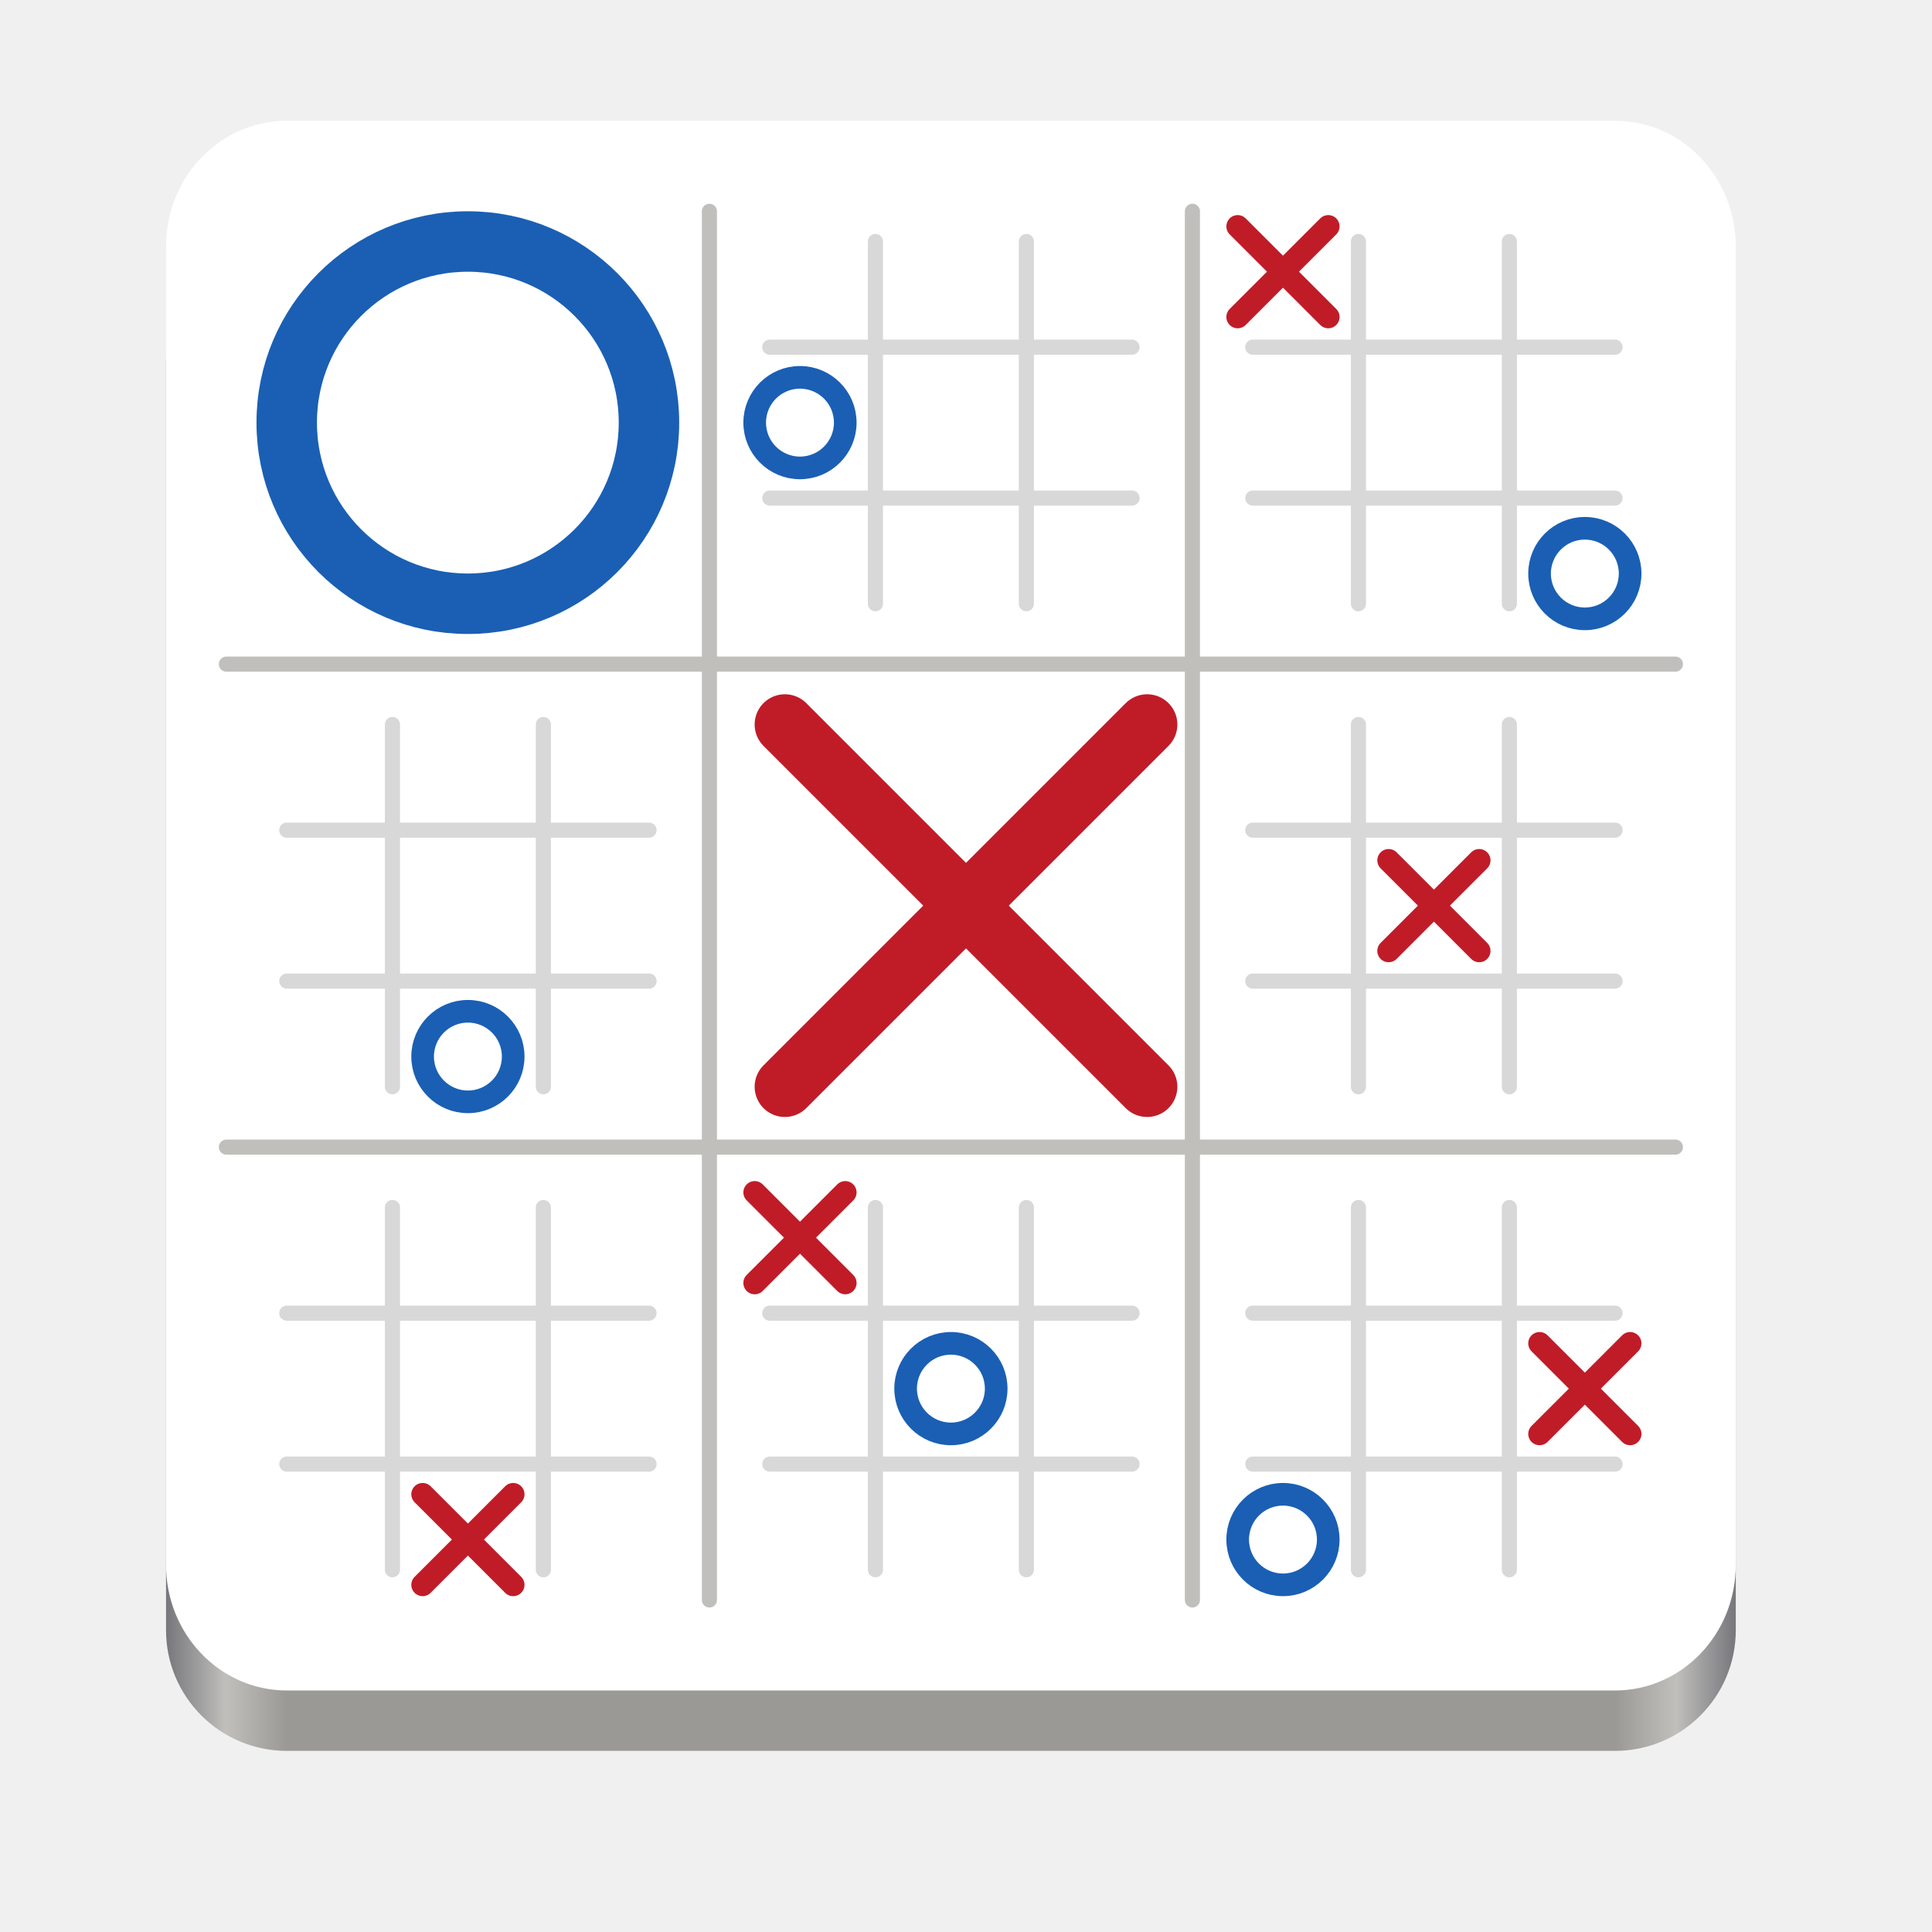
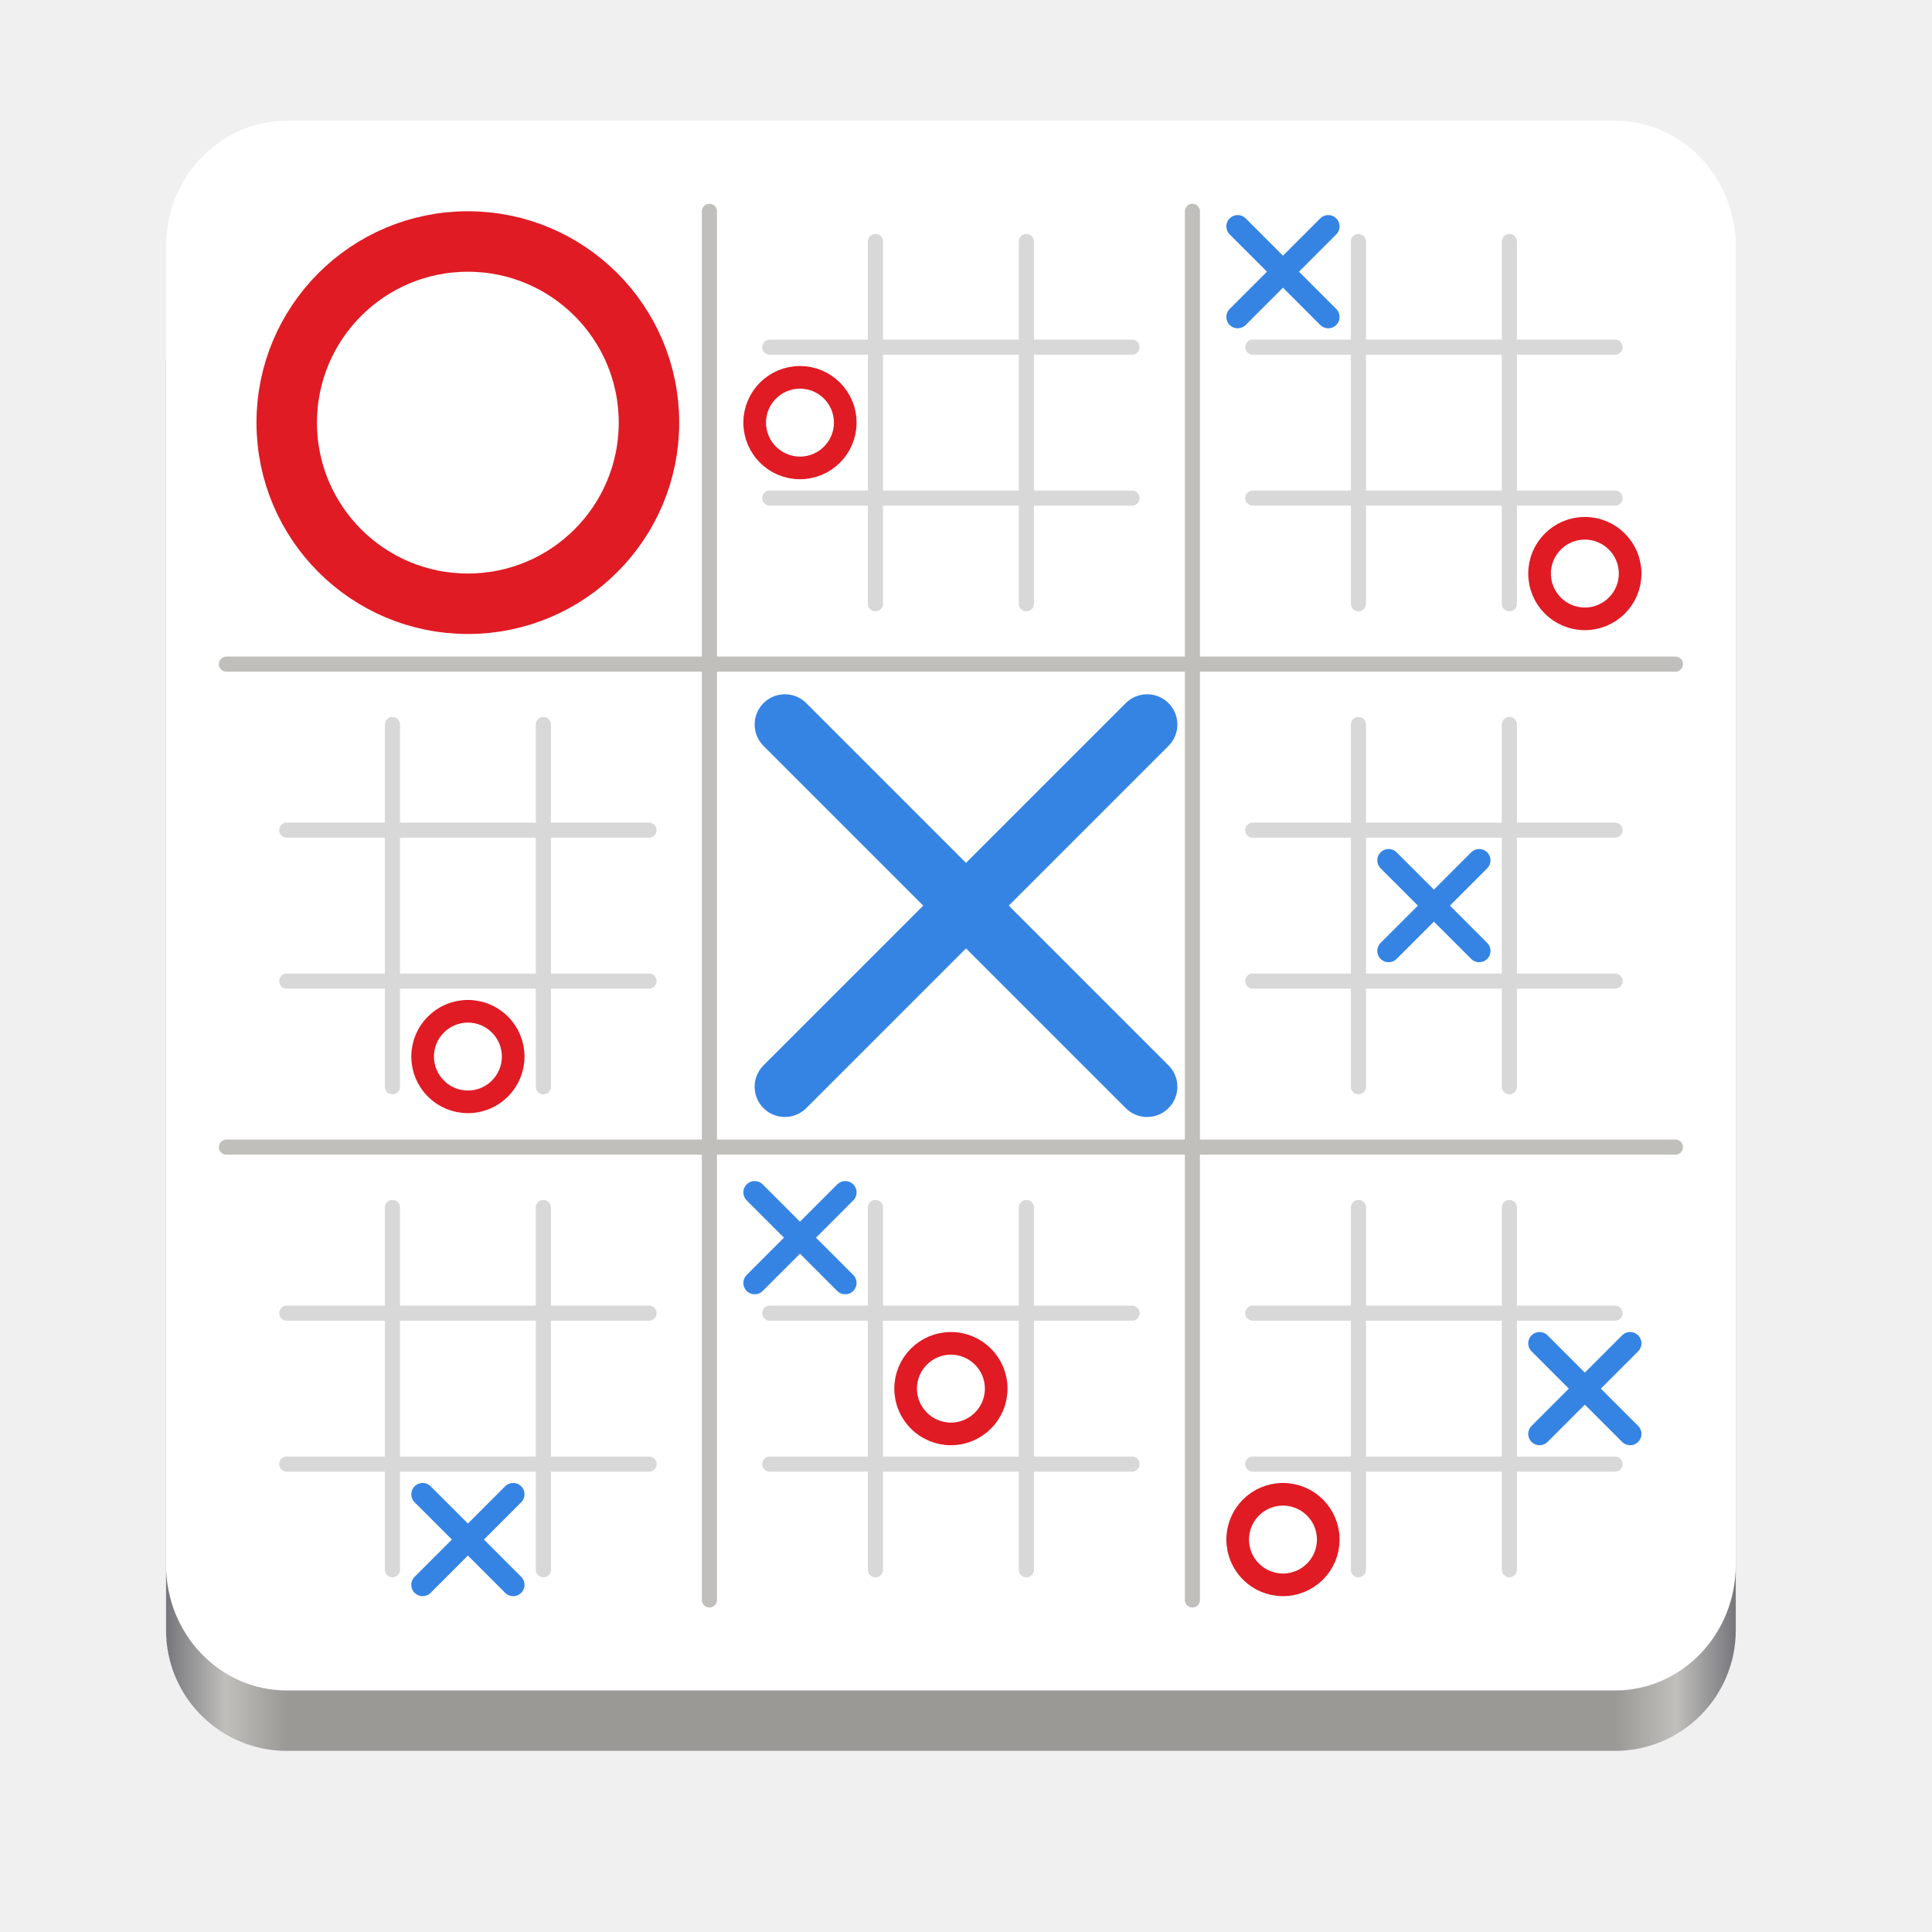
<svg xmlns="http://www.w3.org/2000/svg" height="128px" viewBox="0 0 128 128" width="128px" version="1.1" id="svg57">
  <defs id="defs57" />
  <linearGradient id="a" gradientTransform="matrix(0.232143 0 0 0.328947 -9.566589 263.8269)" gradientUnits="userSpaceOnUse" x1="88.596" x2="536.596" y1="-449.394" y2="-449.394">
    <stop offset="0" stop-color="#77767b" id="stop1" />
    <stop offset="0.038" stop-color="#c0bfbc" id="stop2" />
    <stop offset="0.077" stop-color="#9a9996" id="stop3" />
    <stop offset="0.923" stop-color="#9a9996" id="stop4" />
    <stop offset="0.962" stop-color="#c0bfbc" id="stop5" />
    <stop offset="1" stop-color="#77767b" id="stop6" />
  </linearGradient>
  <path d="m 19 16 h 88 c 4.418 0 8 3.582 8 8 v 84 c 0 4.418 -3.582 8 -8 8 h -88 c -4.418 0 -8 -3.582 -8 -8 v -84 c 0 -4.418 3.582 -8 8 -8 z m 0 0" fill="url(#a)" id="path6" />
  <path d="m 19 8 h 88 c 4.418 0 8 3.727 8 8.32 v 87.359 c 0 4.594 -3.582 8.32 -8 8.32 h -88 c -4.418 0 -8 -3.727 -8 -8.32 v -87.359 c 0 -4.594 3.582 -8.32 8 -8.32 z m 0 0" fill="#ffffff" id="path7" />
  <g stroke-linecap="round" id="g57">
    <path d="m 47 106 v -92" fill="none" stroke="#c0bfbc" stroke-linejoin="round" stroke-width="1.002" id="path8" />
    <path d="m 79 106 v -92" fill="none" stroke="#c0bfbc" stroke-linejoin="round" stroke-width="1.002" id="path9" />
    <path d="m 15 44 h 96" fill="none" stroke="#c0bfbc" stroke-linejoin="round" stroke-width="1.002" id="path10" />
    <path d="m 15 76 h 96" fill="none" stroke="#c0bfbc" stroke-linejoin="round" stroke-width="1.002" id="path11" />
    <path d="m 58 40 v -24" fill="none" stroke="#d8d8d8" stroke-linejoin="round" stroke-width="1.002" id="path12" />
    <path d="m 68 40 v -24" fill="none" stroke="#d8d8d8" stroke-linejoin="round" stroke-width="1.002" id="path13" />
    <path d="m 51 23 h 24" fill="none" stroke="#d8d8d8" stroke-linejoin="round" stroke-width="1.002" id="path14" />
    <path d="m 51 33 h 24" fill="none" stroke="#d8d8d8" stroke-linejoin="round" stroke-width="1.002" id="path15" />
    <path d="m 90 40 v -24" fill="none" stroke="#d8d8d8" stroke-linejoin="round" stroke-width="1.002" id="path16" />
    <path d="m 100 40 v -24" fill="none" stroke="#d8d8d8" stroke-linejoin="round" stroke-width="1.002" id="path17" />
    <path d="m 83 23 h 24" fill="none" stroke="#d8d8d8" stroke-linejoin="round" stroke-width="1.002" id="path18" />
    <path d="m 83 33 h 24" fill="none" stroke="#d8d8d8" stroke-linejoin="round" stroke-width="1.002" id="path19" />
    <path d="m 90 72 v -24" fill="none" stroke="#d8d8d8" stroke-linejoin="round" stroke-width="1.002" id="path20" />
    <path d="m 100 72 v -24" fill="none" stroke="#d8d8d8" stroke-linejoin="round" stroke-width="1.002" id="path21" />
    <path d="m 83 55 h 24" fill="none" stroke="#d8d8d8" stroke-linejoin="round" stroke-width="1.002" id="path22" />
    <path d="m 83 65 h 24" fill="none" stroke="#d8d8d8" stroke-linejoin="round" stroke-width="1.002" id="path23" />
    <path d="m 90 104 v -24" fill="none" stroke="#d8d8d8" stroke-linejoin="round" stroke-width="1.002" id="path24" />
    <path d="m 100 104 v -24" fill="none" stroke="#d8d8d8" stroke-linejoin="round" stroke-width="1.002" id="path25" />
    <path d="m 83 87 h 24" fill="none" stroke="#d8d8d8" stroke-linejoin="round" stroke-width="1.002" id="path26" />
    <path d="m 83 97 h 24" fill="none" stroke="#d8d8d8" stroke-linejoin="round" stroke-width="1.002" id="path27" />
    <path d="m 58 104 v -24" fill="none" stroke="#d8d8d8" stroke-linejoin="round" stroke-width="1.002" id="path28" />
    <path d="m 68 104 v -24" fill="none" stroke="#d8d8d8" stroke-linejoin="round" stroke-width="1.002" id="path29" />
    <path d="m 51 87 h 24" fill="none" stroke="#d8d8d8" stroke-linejoin="round" stroke-width="1.002" id="path30" />
    <path d="m 51 97 h 24" fill="none" stroke="#d8d8d8" stroke-linejoin="round" stroke-width="1.002" id="path31" />
    <path d="m 26 72 v -24" fill="none" stroke="#d8d8d8" stroke-linejoin="round" stroke-width="1.002" id="path32" />
    <path d="m 36 72 v -24" fill="none" stroke="#d8d8d8" stroke-linejoin="round" stroke-width="1.002" id="path33" />
    <path d="m 19 55 h 24" fill="none" stroke="#d8d8d8" stroke-linejoin="round" stroke-width="1.002" id="path34" />
    <path d="m 19 65 h 24" fill="none" stroke="#d8d8d8" stroke-linejoin="round" stroke-width="1.002" id="path35" />
    <path d="m 26 104 v -24" fill="none" stroke="#d8d8d8" stroke-linejoin="round" stroke-width="1.002" id="path36" />
    <path d="m 36 104 v -24" fill="none" stroke="#d8d8d8" stroke-linejoin="round" stroke-width="1.002" id="path37" />
    <path d="m 19 87 h 24" fill="none" stroke="#d8d8d8" stroke-linejoin="round" stroke-width="1.002" id="path38" />
    <path d="m 19 97 h 24" fill="none" stroke="#d8d8d8" stroke-linejoin="round" stroke-width="1.002" id="path39" />
-     <path d="m 34 70 c 0 1.656 -1.344 3 -3 3 s -3 -1.344 -3 -3 s 1.344 -3 3 -3 s 3 1.344 3 3 z m 0 0" fill="#ffffff" stroke="#1a5fb4" stroke-linejoin="round" stroke-width="1.002" id="path40" style="stroke-width:1.5;stroke-dasharray:none" />
-     <path d="m 88 102 c 0 1.656 -1.344 3 -3 3 s -3 -1.344 -3 -3 s 1.344 -3 3 -3 s 3 1.344 3 3 z m 0 0" fill="#ffffff" stroke="#1a5fb4" stroke-linejoin="round" stroke-width="1.002" id="path41" style="stroke-width:1.5;stroke-dasharray:none" />
-     <path d="m 108 38 c 0 1.656 -1.344 3 -3 3 s -3 -1.344 -3 -3 s 1.344 -3 3 -3 s 3 1.344 3 3 z m 0 0" fill="#ffffff" stroke="#1a5fb4" stroke-linejoin="round" stroke-width="1.002" id="path42" style="stroke-width:1.5;stroke-dasharray:none" />
-     <path d="m 92 57 l 6 6" fill="#62a0ea" stroke="#c01c28" stroke-width="1.002" id="path43" style="stroke-width:1.5;stroke-dasharray:none" />
-     <path d="m 92 63 l 6 -6" fill="#62a0ea" stroke="#c01c28" stroke-width="1.002" id="path44" style="stroke-width:1.5;stroke-dasharray:none" />
-     <path d="m 28 99 l 6 6" fill="#62a0ea" stroke="#c01c28" stroke-width="1.002" id="path45" style="stroke-width:1.5;stroke-dasharray:none" />
-     <path d="m 28 105 l 6 -6" fill="#62a0ea" stroke="#c01c28" stroke-width="1.002" id="path46" style="stroke-width:1.5;stroke-dasharray:none" />
-     <path d="m 82 15 l 6 6" fill="#62a0ea" stroke="#c01c28" stroke-width="1.002" id="path47" style="stroke-width:1.5;stroke-dasharray:none" />
-     <path d="m 82 21 l 6 -6" fill="#62a0ea" stroke="#c01c28" stroke-width="1.002" id="path48" style="stroke-width:1.5;stroke-dasharray:none" />
-     <path d="m 102 89 l 6 6" fill="#62a0ea" stroke="#c01c28" stroke-width="1.002" id="path49" style="stroke-width:1.5;stroke-dasharray:none" />
-     <path d="m 102 95 l 6 -6" fill="#62a0ea" stroke="#c01c28" stroke-width="1.002" id="path50" style="stroke-width:1.5;stroke-dasharray:none" />
-     <path d="m 56 28 c 0 1.656 -1.344 3 -3 3 s -3 -1.344 -3 -3 s 1.344 -3 3 -3 s 3 1.344 3 3 z m 0 0" fill="#ffffff" stroke="#1a5fb4" stroke-linejoin="round" stroke-width="1.002" id="path51" style="stroke-width:1.5;stroke-dasharray:none" />
-     <path d="m 50 79 l 6 6" fill="#62a0ea" stroke="#c01c28" stroke-width="1.002" id="path52" style="stroke-width:1.5;stroke-dasharray:none" />
-     <path d="m 50 85 l 6 -6" fill="#62a0ea" stroke="#c01c28" stroke-width="1.002" id="path53" style="stroke-width:1.5;stroke-dasharray:none" />
-     <path d="m 66 92 c 0 1.656 -1.344 3 -3 3 s -3 -1.344 -3 -3 s 1.344 -3 3 -3 s 3 1.344 3 3 z m 0 0" fill="#ffffff" stroke="#1a5fb4" stroke-linejoin="round" stroke-width="1.002" id="path54" style="stroke-width:1.5;stroke-dasharray:none" />
-     <path d="m 52 48 l 24 24" fill="#62a0ea" stroke="#c01c28" stroke-width="4.006" id="path55" />
-     <path d="m 52 72 l 24 -24" fill="#62a0ea" stroke="#c01c28" stroke-width="4.006" id="path56" />
-     <path d="m 42.996 28 c 0 6.629 -5.371 12 -12 12 c -6.625 0 -12 -5.371 -12 -12 s 5.375 -12 12 -12 c 6.629 0 12 5.371 12 12 z m 0 0" fill="#ffffff" stroke="#1a5fb4" stroke-linejoin="round" stroke-width="4.006" id="path57" />
+     <path d="m 34 70 c 0 1.656 -1.344 3 -3 3 s -3 -1.344 -3 -3 s 1.344 -3 3 -3 s 3 1.344 3 3 z m 0 0" fill="#ffffff" stroke="#1a5fb4" stroke-linejoin="round" stroke-width="1.002" id="path40" style="stroke-width:1.5;stroke-dasharray:none;stroke:#e01b24;stroke-opacity:1" />
+     <path d="m 88 102 c 0 1.656 -1.344 3 -3 3 s -3 -1.344 -3 -3 s 1.344 -3 3 -3 s 3 1.344 3 3 z m 0 0" fill="#ffffff" stroke="#1a5fb4" stroke-linejoin="round" stroke-width="1.002" id="path41" style="stroke-width:1.5;stroke-dasharray:none;stroke:#e01b24;stroke-opacity:1" />
+     <path d="m 108 38 c 0 1.656 -1.344 3 -3 3 s -3 -1.344 -3 -3 s 1.344 -3 3 -3 s 3 1.344 3 3 z m 0 0" fill="#ffffff" stroke="#1a5fb4" stroke-linejoin="round" stroke-width="1.002" id="path42" style="stroke-width:1.5;stroke-dasharray:none;stroke:#e01b24;stroke-opacity:1" />
+     <path d="m 92 57 l 6 6" fill="#62a0ea" stroke="#c01c28" stroke-width="1.002" id="path43" style="stroke-width:1.5;stroke-dasharray:none;stroke:#3584e4;stroke-opacity:1" />
+     <path d="m 92 63 l 6 -6" fill="#62a0ea" stroke="#c01c28" stroke-width="1.002" id="path44" style="stroke-width:1.5;stroke-dasharray:none;fill:#3584e4;fill-opacity:1;stroke:#3584e4;stroke-opacity:1" />
+     <path d="m 28 99 l 6 6" fill="#62a0ea" stroke="#c01c28" stroke-width="1.002" id="path45" style="stroke-width:1.5;stroke-dasharray:none;stroke:#3584e4;stroke-opacity:1" />
+     <path d="m 28 105 l 6 -6" fill="#62a0ea" stroke="#c01c28" stroke-width="1.002" id="path46" style="stroke-width:1.5;stroke-dasharray:none;fill:#3584e4;fill-opacity:1;stroke:#3584e4;stroke-opacity:1" />
+     <path d="m 82 15 l 6 6" fill="#62a0ea" stroke="#c01c28" stroke-width="1.002" id="path47" style="stroke-width:1.5;stroke-dasharray:none;stroke:#3584e4;stroke-opacity:1" />
+     <path d="m 82 21 l 6 -6" fill="#62a0ea" stroke="#c01c28" stroke-width="1.002" id="path48" style="stroke-width:1.5;stroke-dasharray:none;fill:#3584e4;fill-opacity:1;stroke:#3584e4;stroke-opacity:1" />
+     <path d="m 102 89 l 6 6" fill="#62a0ea" stroke="#c01c28" stroke-width="1.002" id="path49" style="stroke-width:1.5;stroke-dasharray:none;stroke:#3584e4;stroke-opacity:1" />
+     <path d="m 102 95 l 6 -6" fill="#62a0ea" stroke="#c01c28" stroke-width="1.002" id="path50" style="stroke-width:1.5;stroke-dasharray:none;fill:#3584e4;fill-opacity:1;stroke:#3584e4;stroke-opacity:1" />
+     <path d="m 56 28 c 0 1.656 -1.344 3 -3 3 s -3 -1.344 -3 -3 s 1.344 -3 3 -3 s 3 1.344 3 3 z m 0 0" fill="#ffffff" stroke="#1a5fb4" stroke-linejoin="round" stroke-width="1.002" id="path51" style="stroke-width:1.5;stroke-dasharray:none;stroke:#e01b24;stroke-opacity:1" />
+     <path d="m 50 79 l 6 6" fill="#62a0ea" stroke="#c01c28" stroke-width="1.002" id="path52" style="stroke-width:1.5;stroke-dasharray:none;stroke:#3584e4;stroke-opacity:1" />
+     <path d="m 50 85 l 6 -6" fill="#62a0ea" stroke="#c01c28" stroke-width="1.002" id="path53" style="stroke-width:1.5;stroke-dasharray:none;fill:#3584e4;fill-opacity:1;stroke:#3584e4;stroke-opacity:1" />
+     <path d="m 66 92 c 0 1.656 -1.344 3 -3 3 s -3 -1.344 -3 -3 s 1.344 -3 3 -3 s 3 1.344 3 3 z m 0 0" fill="#ffffff" stroke="#1a5fb4" stroke-linejoin="round" stroke-width="1.002" id="path54" style="stroke-width:1.5;stroke-dasharray:none;stroke:#e01b24;stroke-opacity:1" />
+     <path d="m 52 48 l 24 24" fill="#62a0ea" stroke="#c01c28" stroke-width="4.006" id="path55" style="fill:#3584e4;fill-opacity:1;stroke:#3584e4;stroke-opacity:1" />
+     <path d="m 52 72 l 24 -24" fill="#62a0ea" stroke="#c01c28" stroke-width="4.006" id="path56" style="stroke:#3584e4;stroke-opacity:1" />
+     <path d="m 42.996 28 c 0 6.629 -5.371 12 -12 12 c -6.625 0 -12 -5.371 -12 -12 s 5.375 -12 12 -12 c 6.629 0 12 5.371 12 12 z m 0 0" fill="#ffffff" stroke="#1a5fb4" stroke-linejoin="round" stroke-width="4.006" id="path57" style="stroke:#e01b24;stroke-opacity:1" />
  </g>
</svg>
